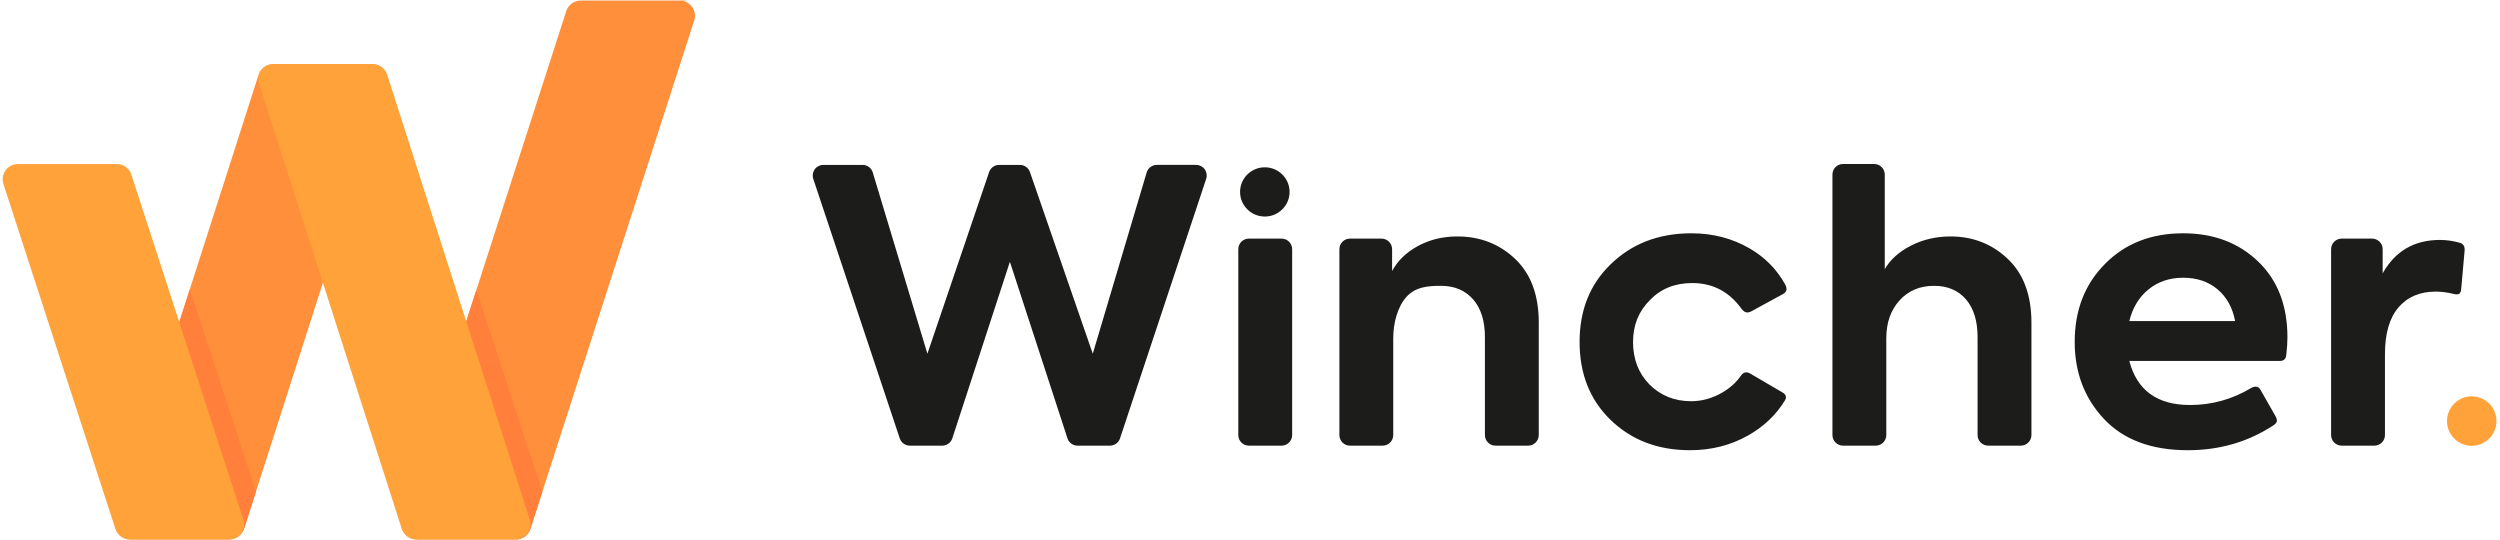
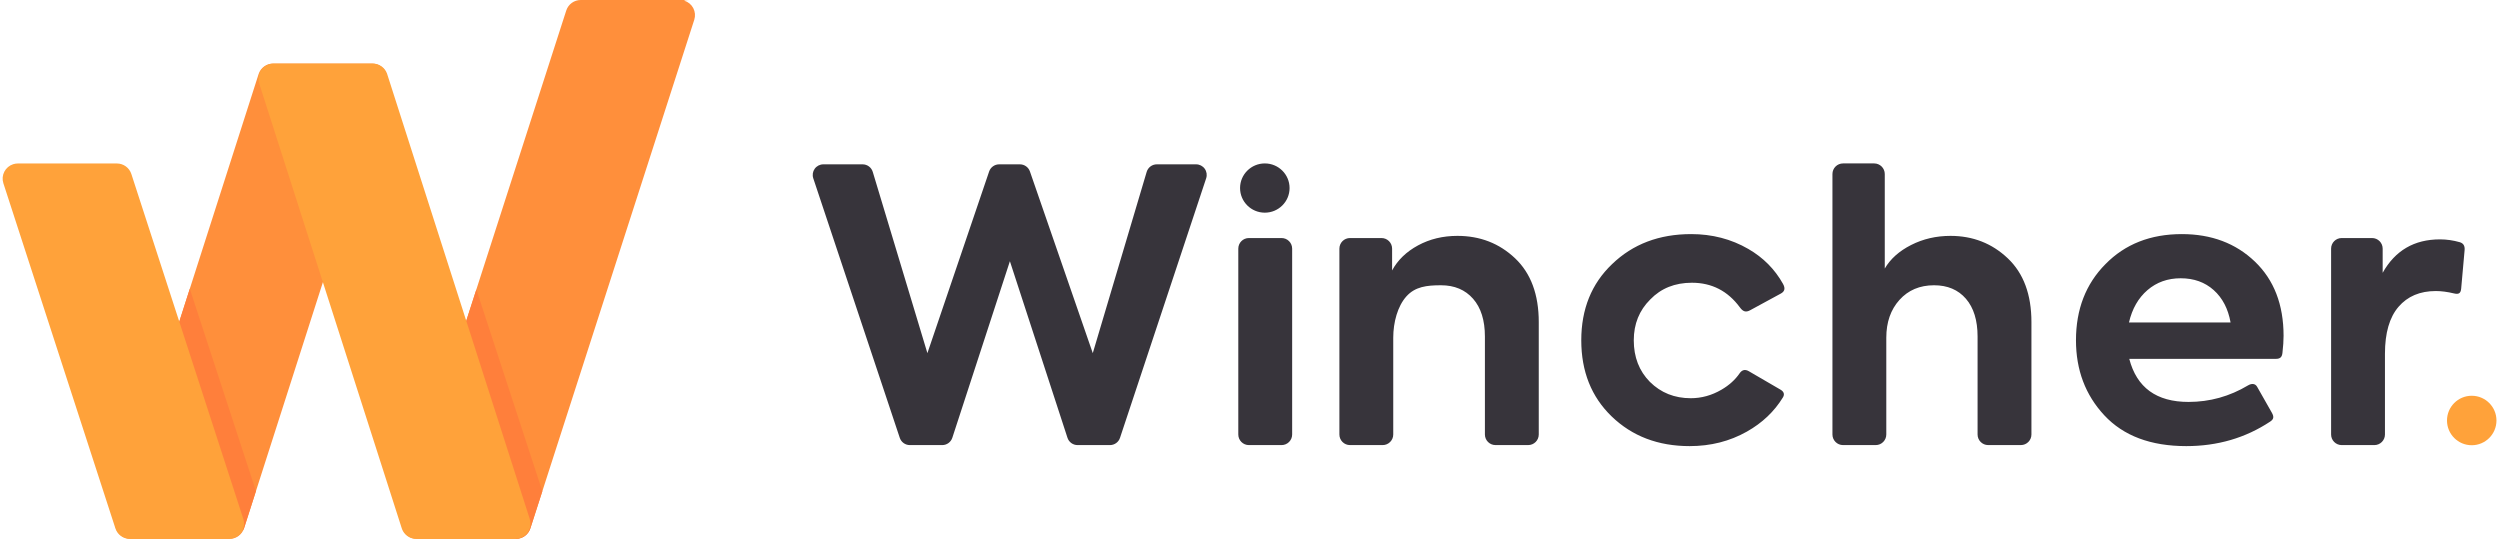
- <svg xmlns="http://www.w3.org/2000/svg" width="125" height="27" viewBox="0 0 566 122">
+ <svg xmlns="http://www.w3.org/2000/svg" viewBox="0 0 566 122" width="140" height="auto">
  <g fill="none" fill-rule="evenodd">
    <g transform="translate(183.8 37)" fill-rule="nonzero">
      <circle fill="#FFA23A" cx="375.8" cy="58.2" r="5.6" />
-       <path d="M31.805 62.112a2.4 2.4 0 01-2.282 1.656h-7.337a2.4 2.4 0 01-2.277-1.641L.323 3.365A2.4 2.4 0 012.6.206h8.895a2.4 2.4 0 012.298 1.708l12.37 41.04 13.974-41.12A2.4 2.4 0 0142.409.206h4.7a2.4 2.4 0 012.268 1.616l14.228 41.131 12.2-41.03A2.4 2.4 0 0178.107.205H87a2.4 2.4 0 012.278 3.156L69.77 62.124a2.4 2.4 0 01-2.278 1.644h-7.335a2.4 2.4 0 01-2.282-1.656L44.84 22.139 31.805 62.112zm74.538-45.22a2.4 2.4 0 012.4 2.4v42.076a2.4 2.4 0 01-2.4 2.4H98.95a2.4 2.4 0 01-2.4-2.4V19.292a2.4 2.4 0 012.4-2.4h7.393zM102.555.748c3.095 0 5.605 2.496 5.605 5.575 0 3.078-2.51 5.574-5.605 5.574-3.095 0-5.605-2.496-5.605-5.574 0-3.08 2.51-5.575 5.605-5.575zm29.076 60.62a2.4 2.4 0 01-2.4 2.4h-7.392a2.4 2.4 0 01-2.4-2.4V19.292a2.4 2.4 0 012.4-2.4h7.133a2.4 2.4 0 012.4 2.4v4.937c1.268-2.35 3.228-4.243 5.88-5.677 2.651-1.433 5.62-2.15 8.906-2.15 5.13 0 9.483 1.692 13.057 5.075s5.361 8.2 5.361 14.45v25.44a2.4 2.4 0 01-2.4 2.4h-7.392a2.4 2.4 0 01-2.4-2.4V39.196c0-3.67-.894-6.523-2.68-8.558-1.788-2.036-4.209-3.054-7.264-3.054-3.228 0-5.837.304-7.826 2.512-1.989 2.207-2.983 5.86-2.983 9.358v21.915zm67.176 3.432c-7.264 0-13.259-2.294-17.986-6.88-4.67-4.53-7.004-10.408-7.004-17.633s2.363-13.102 7.09-17.632c4.785-4.645 10.867-6.967 18.246-6.967 4.842 0 9.238 1.147 13.187 3.44 3.442 2 6.106 4.696 7.993 8.09.655 1.177.278 1.82-.526 2.258l-7.075 3.862c-1.022.557-1.66.252-2.336-.67-2.79-3.808-6.48-5.713-11.07-5.713-3.92 0-7.12 1.29-9.599 3.87-2.536 2.524-3.804 5.678-3.804 9.462 0 3.9 1.24 7.11 3.718 9.633 2.536 2.523 5.678 3.785 9.425 3.785 2.48 0 4.843-.66 7.09-1.979 1.763-1.033 3.153-2.295 4.171-3.786.478-.7 1.16-1.053 2.116-.495l7.327 4.284c.752.44.986 1.062.548 1.783-1.99 3.273-4.765 5.918-8.324 7.934-3.95 2.236-8.345 3.354-13.187 3.354zm44.45-3.432a2.4 2.4 0 01-2.4 2.4h-7.392a2.4 2.4 0 01-2.4-2.4V2.4a2.4 2.4 0 012.4-2.4h7.047a2.4 2.4 0 012.4 2.4v21.399c1.268-2.179 3.257-3.957 5.966-5.333 2.71-1.376 5.679-2.064 8.907-2.064 5.073 0 9.396 1.692 12.97 5.075 3.575 3.383 5.362 8.2 5.362 14.45v25.44a2.4 2.4 0 01-2.4 2.4h-7.393a2.4 2.4 0 01-2.4-2.4V39.196c0-3.67-.879-6.523-2.637-8.558-1.758-2.036-4.165-3.054-7.22-3.054-3.229 0-5.837 1.104-7.826 3.312-1.989 2.207-2.983 5.06-2.983 8.558v21.915zm68.25 3.432c-8.243 0-14.584-2.38-19.023-7.139-4.381-4.702-6.572-10.493-6.572-17.374 0-7.167 2.277-13.045 6.831-17.632 4.554-4.645 10.463-6.967 17.727-6.967 6.86 0 12.51 2.122 16.948 6.365 4.439 4.243 6.658 9.977 6.658 17.202 0 1.112-.086 2.43-.26 3.955-.107.942-.495 1.378-1.52 1.378h-34.019c1.73 6.651 6.313 9.977 13.75 9.977 4.925 0 9.524-1.276 13.797-3.827.806-.481 1.661-.481 2.11.307l3.406 5.99c.58 1.019.442 1.548-.388 2.096-5.722 3.78-12.203 5.669-19.445 5.669zm10.723-29.244c-.577-3.039-1.902-5.433-3.978-7.181-2.075-1.75-4.67-2.624-7.782-2.624-3.055 0-5.664.875-7.826 2.624-2.162 1.748-3.617 4.142-4.367 7.181h23.953zm33.924 25.812a2.4 2.4 0 01-2.4 2.4h-7.393a2.4 2.4 0 01-2.4-2.4V19.292a2.4 2.4 0 012.4-2.4h6.874a2.4 2.4 0 012.4 2.4v5.472c2.825-5.046 7.148-7.57 12.97-7.57 1.491 0 2.982.212 4.472.635.86.243 1.193.871 1.11 1.796l-.778 8.712c-.097 1.091-.567 1.348-1.636 1.091-1.487-.357-2.86-.536-4.119-.536-3.574 0-6.384 1.19-8.43 3.57-2.047 2.38-3.07 5.92-3.07 10.622v18.284z" fill="#1c1c1b" />
+       <path d="M31.805 62.112a2.4 2.4 0 01-2.282 1.656h-7.337a2.4 2.4 0 01-2.277-1.641L.323 3.365A2.4 2.4 0 012.6.206h8.895a2.4 2.4 0 012.298 1.708l12.37 41.04 13.974-41.12A2.4 2.4 0 0142.409.206h4.7a2.4 2.4 0 012.268 1.616l14.228 41.131 12.2-41.03A2.4 2.4 0 0178.107.205H87a2.4 2.4 0 012.278 3.156L69.77 62.124a2.4 2.4 0 01-2.278 1.644h-7.335a2.4 2.4 0 01-2.282-1.656L44.84 22.139 31.805 62.112zm74.538-45.22a2.4 2.4 0 012.4 2.4v42.076a2.4 2.4 0 01-2.4 2.4H98.95a2.4 2.4 0 01-2.4-2.4V19.292a2.4 2.4 0 012.4-2.4h7.393zM102.555 0c3.095 0 5.605 2.496 5.605 5.575s-2.51 5.574-5.605 5.574c-3.095 0-5.605-2.495-5.605-5.574 0-3.08 2.51-5.575 5.605-5.575zm29.076 61.368a2.4 2.4 0 01-2.4 2.4h-7.392a2.4 2.4 0 01-2.4-2.4V19.292a2.4 2.4 0 012.4-2.4h7.133a2.4 2.4 0 012.4 2.4v4.937c1.268-2.35 3.228-4.243 5.88-5.677 2.651-1.433 5.62-2.15 8.906-2.15 5.13 0 9.483 1.692 13.057 5.075s5.361 8.2 5.361 14.45v25.44a2.4 2.4 0 01-2.4 2.4h-7.392a2.4 2.4 0 01-2.4-2.4V39.196c0-3.67-.894-6.523-2.68-8.558-1.788-2.036-4.209-3.054-7.264-3.054-3.228 0-5.837.304-7.826 2.512-1.989 2.207-2.983 5.86-2.983 9.358v21.915zM198.736 64c-7.131 0-13.018-2.242-17.66-6.725-4.584-4.427-6.876-10.172-6.876-17.233s2.32-12.806 6.962-17.233C185.86 18.27 191.83 16 199.076 16c4.754 0 9.07 1.12 12.947 3.363 3.38 1.953 5.996 4.589 7.849 7.905.643 1.151.272 1.78-.517 2.208l-6.947 3.774c-1.003.545-1.63.246-2.293-.654-2.74-3.722-6.363-5.584-10.87-5.584-3.848 0-6.99 1.261-9.423 3.783-2.49 2.466-3.736 5.548-3.736 9.247 0 3.81 1.217 6.95 3.65 9.415 2.491 2.466 5.576 3.699 9.255 3.699 2.434 0 4.754-.645 6.962-1.934 1.73-1.01 3.094-2.243 4.094-3.7.47-.685 1.14-1.03 2.077-.484l7.195 4.187c.738.43.968 1.038.538 1.742-1.954 3.2-4.679 5.784-8.173 7.755C207.806 62.907 203.49 64 198.736 64zm44.522-2.632a2.4 2.4 0 01-2.4 2.4h-7.393a2.4 2.4 0 01-2.4-2.4V2.4a2.4 2.4 0 012.4-2.4h7.047a2.4 2.4 0 012.4 2.4v21.399c1.268-2.179 3.257-3.957 5.966-5.333 2.71-1.376 5.679-2.064 8.907-2.064 5.073 0 9.396 1.692 12.97 5.075 3.575 3.383 5.362 8.2 5.362 14.45v25.44a2.4 2.4 0 01-2.4 2.4h-7.393a2.4 2.4 0 01-2.4-2.4V39.196c0-3.67-.879-6.523-2.637-8.558-1.758-2.036-4.165-3.054-7.22-3.054-3.229 0-5.837 1.104-7.826 3.312-1.989 2.207-2.983 5.06-2.983 8.558v21.915zM311.177 64c-8.045 0-14.233-2.326-18.564-6.977-4.275-4.596-6.413-10.256-6.413-16.981 0-7.005 2.222-12.75 6.666-17.233C297.31 18.27 303.076 16 310.164 16c6.694 0 12.207 2.074 16.539 6.22 4.331 4.148 6.497 9.752 6.497 16.813 0 1.087-.085 2.375-.254 3.866-.104.92-.483 1.346-1.483 1.346h-33.197c1.688 6.501 6.16 9.752 13.417 9.752 4.807 0 9.295-1.247 13.464-3.74.787-.471 1.621-.471 2.059.299l3.324 5.854c.565.997.43 1.514-.38 2.05-5.582 3.693-11.907 5.54-18.973 5.54zM321.2 36c-.554-3.1-1.827-5.54-3.82-7.325-1.992-1.783-4.483-2.675-7.472-2.675-2.934 0-5.439.892-7.515 2.675-2.076 1.784-3.473 4.226-4.193 7.325h23zm34.954 25.368a2.4 2.4 0 01-2.4 2.4h-7.393a2.4 2.4 0 01-2.4-2.4V19.292a2.4 2.4 0 012.4-2.4h6.874a2.4 2.4 0 012.4 2.4v5.472c2.825-5.046 7.148-7.57 12.97-7.57 1.491 0 2.982.212 4.472.635.86.243 1.193.871 1.11 1.796l-.778 8.712c-.097 1.091-.567 1.348-1.636 1.091-1.487-.357-2.86-.536-4.119-.536-3.574 0-6.384 1.19-8.43 3.57-2.047 2.38-3.07 5.92-3.07 10.622v18.284z" fill="#37343B" />
    </g>
    <path d="M154.949.162a3.423 3.423 0 012.235 4.308l-37.107 115.146a3.446 3.446 0 01-3.285 2.384H94.376c-.356 0-.71-.055-1.049-.162a3.423 3.423 0 01-2.235-4.308L128.199 2.384A3.446 3.446 0 01131.484 0h24.485c.356 0-1.36.055-1.02.162zm-70.7 14.231c.355 0 .707.055 1.046.162a3.423 3.423 0 012.24 4.305L55.247 119.613A3.446 3.446 0 0151.962 122H29.545c-.355 0-.708-.055-1.047-.162a3.423 3.423 0 01-2.239-4.305L58.545 16.78a3.446 3.446 0 013.286-2.387h22.417z" fill="#FF8F3B" />
    <path d="M107.849 65.53l14.936 45.68-2.708 8.406a3.446 3.446 0 01-3.285 2.384l-11.788-47.64 2.845-8.83zm-64.877-.151l14.976 45.805-2.7 8.429a3.425 3.425 0 01-.157.4l-15.13-45.236 3.011-9.398z" fill="#FF7F3B" />
    <path d="M84.376 14.393c1.501 0 2.83.966 3.285 2.387l32.287 100.753a3.423 3.423 0 01-2.24 4.305 3.468 3.468 0 01-1.046.162H94.245a3.446 3.446 0 01-3.286-2.387L58.673 18.86a3.423 3.423 0 012.24-4.305 3.468 3.468 0 011.045-.162zM26.454 37.011c1.497 0 2.823.96 3.282 2.376l25.363 78.135a3.423 3.423 0 01-2.224 4.313c-.342.11-.699.165-1.058.165H29.408a3.446 3.446 0 01-3.282-2.376L.763 41.49a3.423 3.423 0 012.224-4.314 3.485 3.485 0 011.058-.165z" fill="#FFA23A" />
  </g>
</svg>
